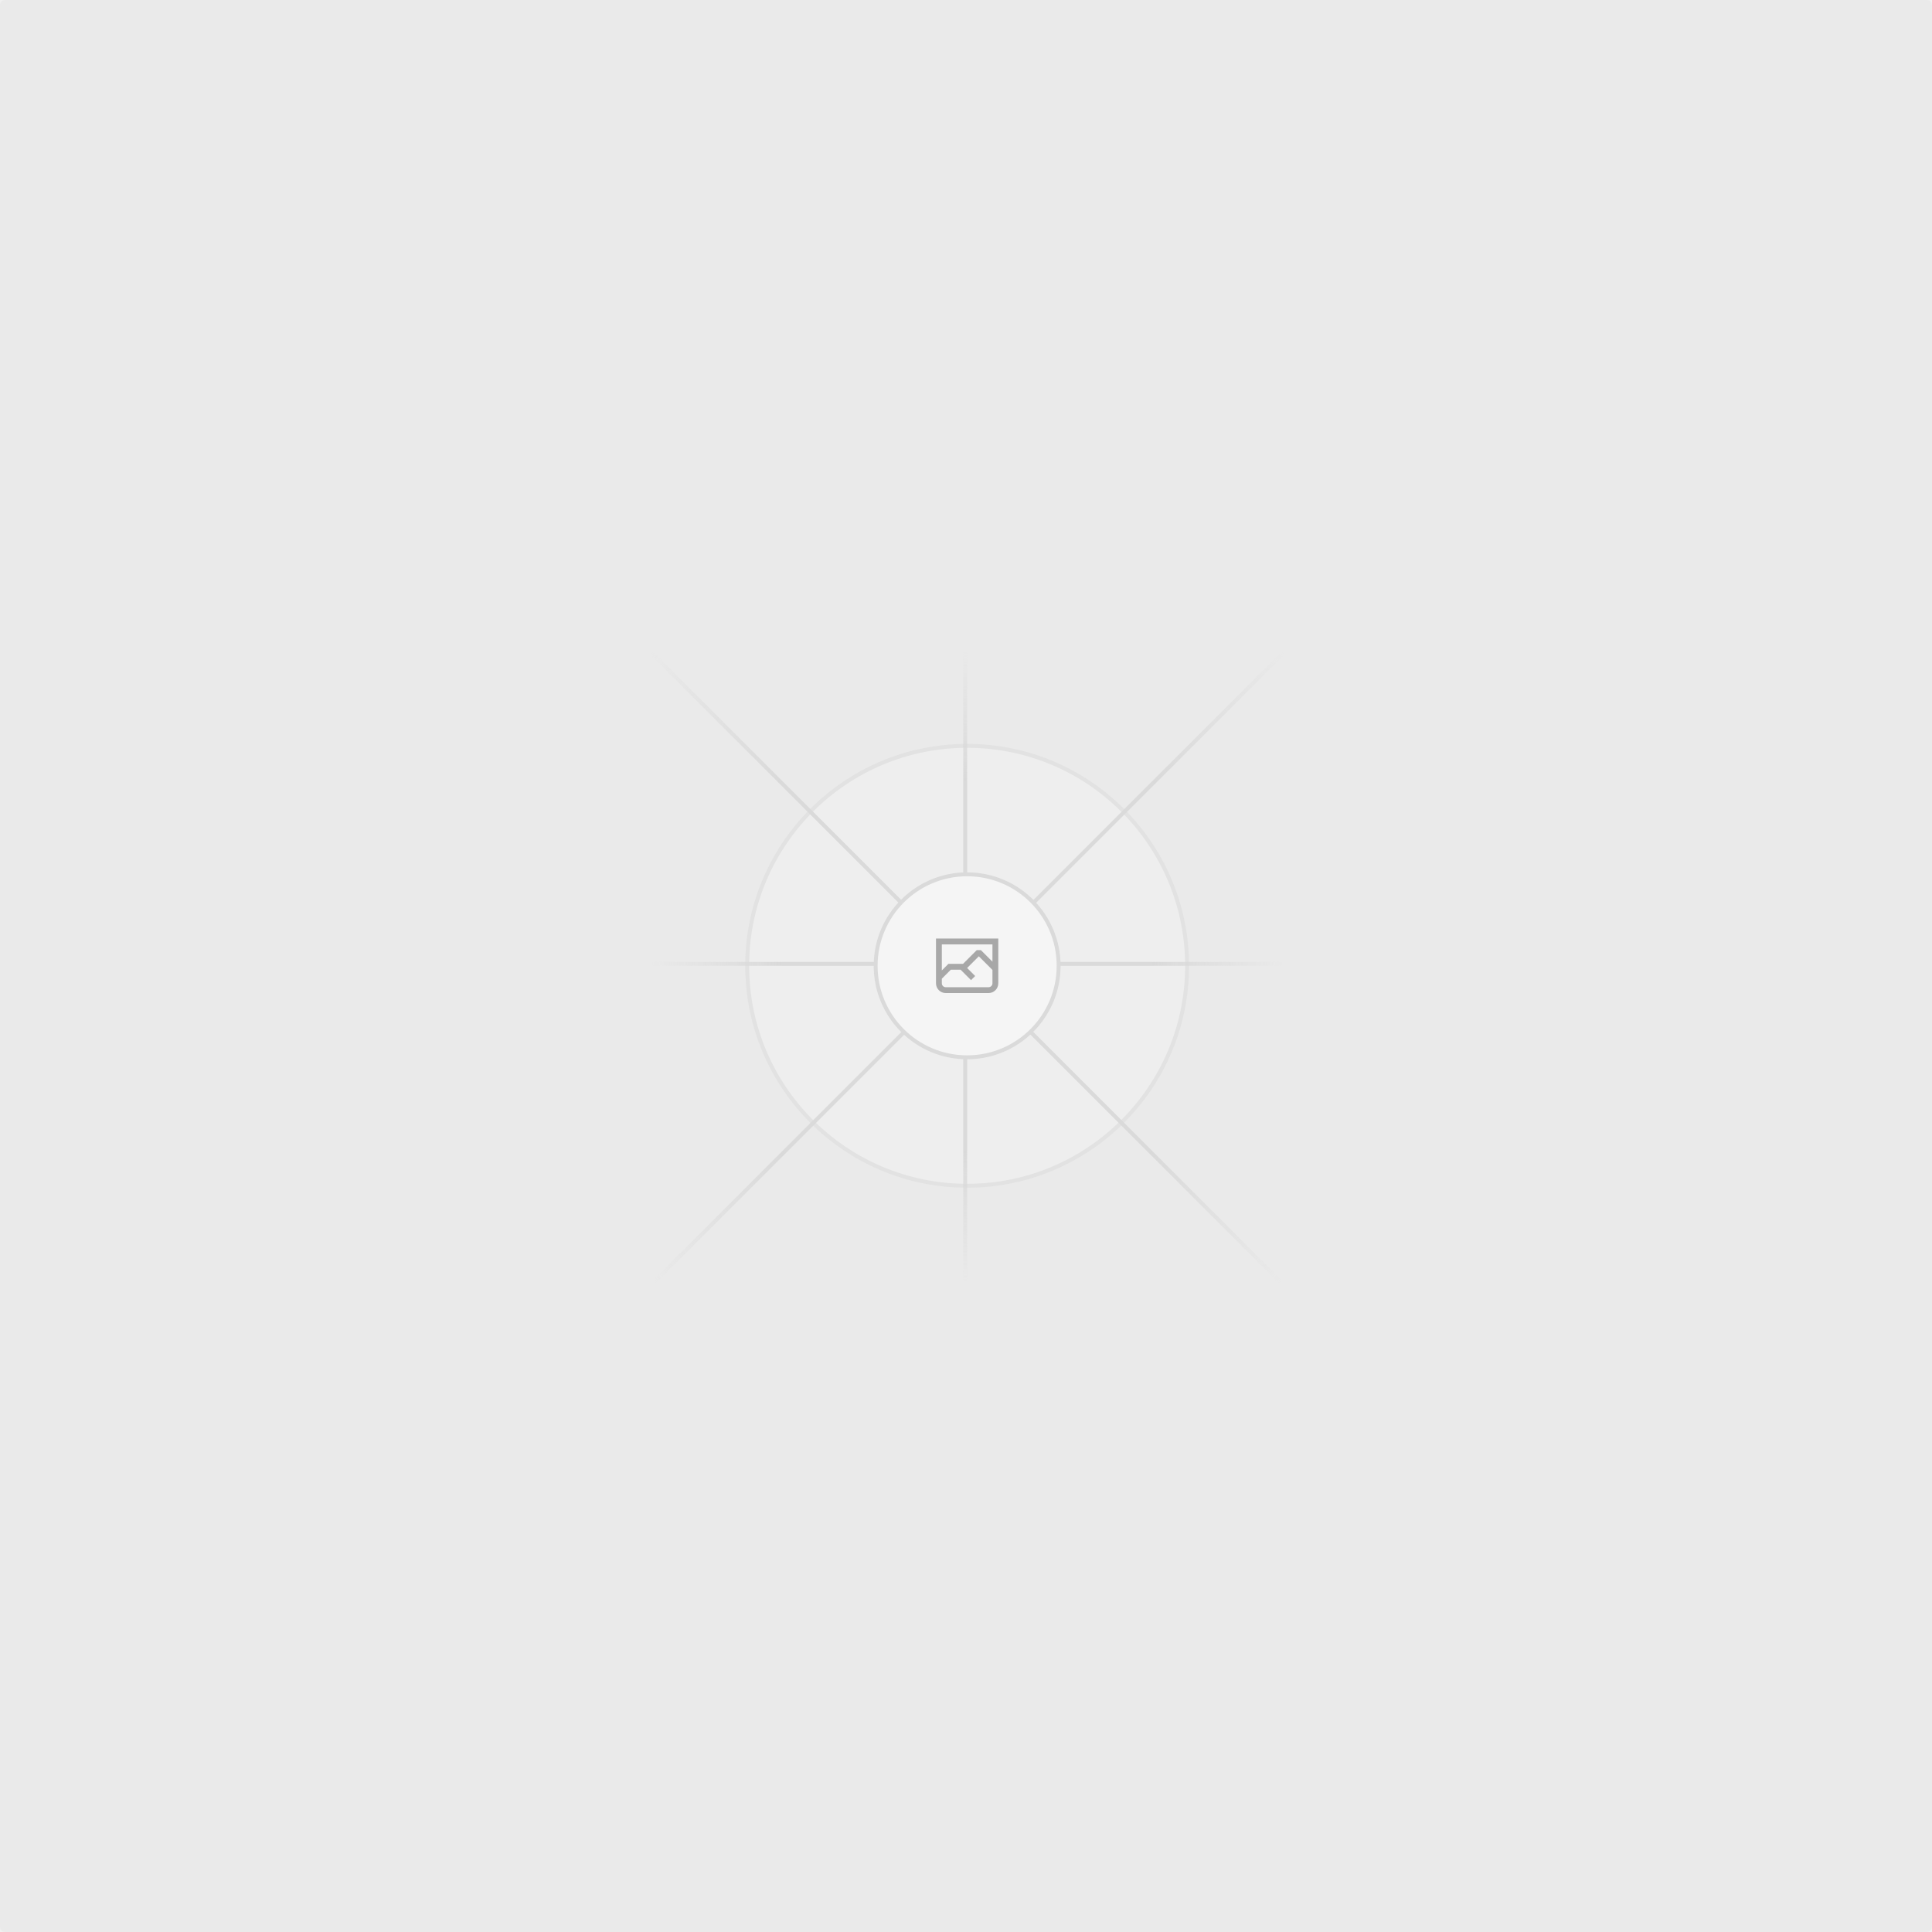
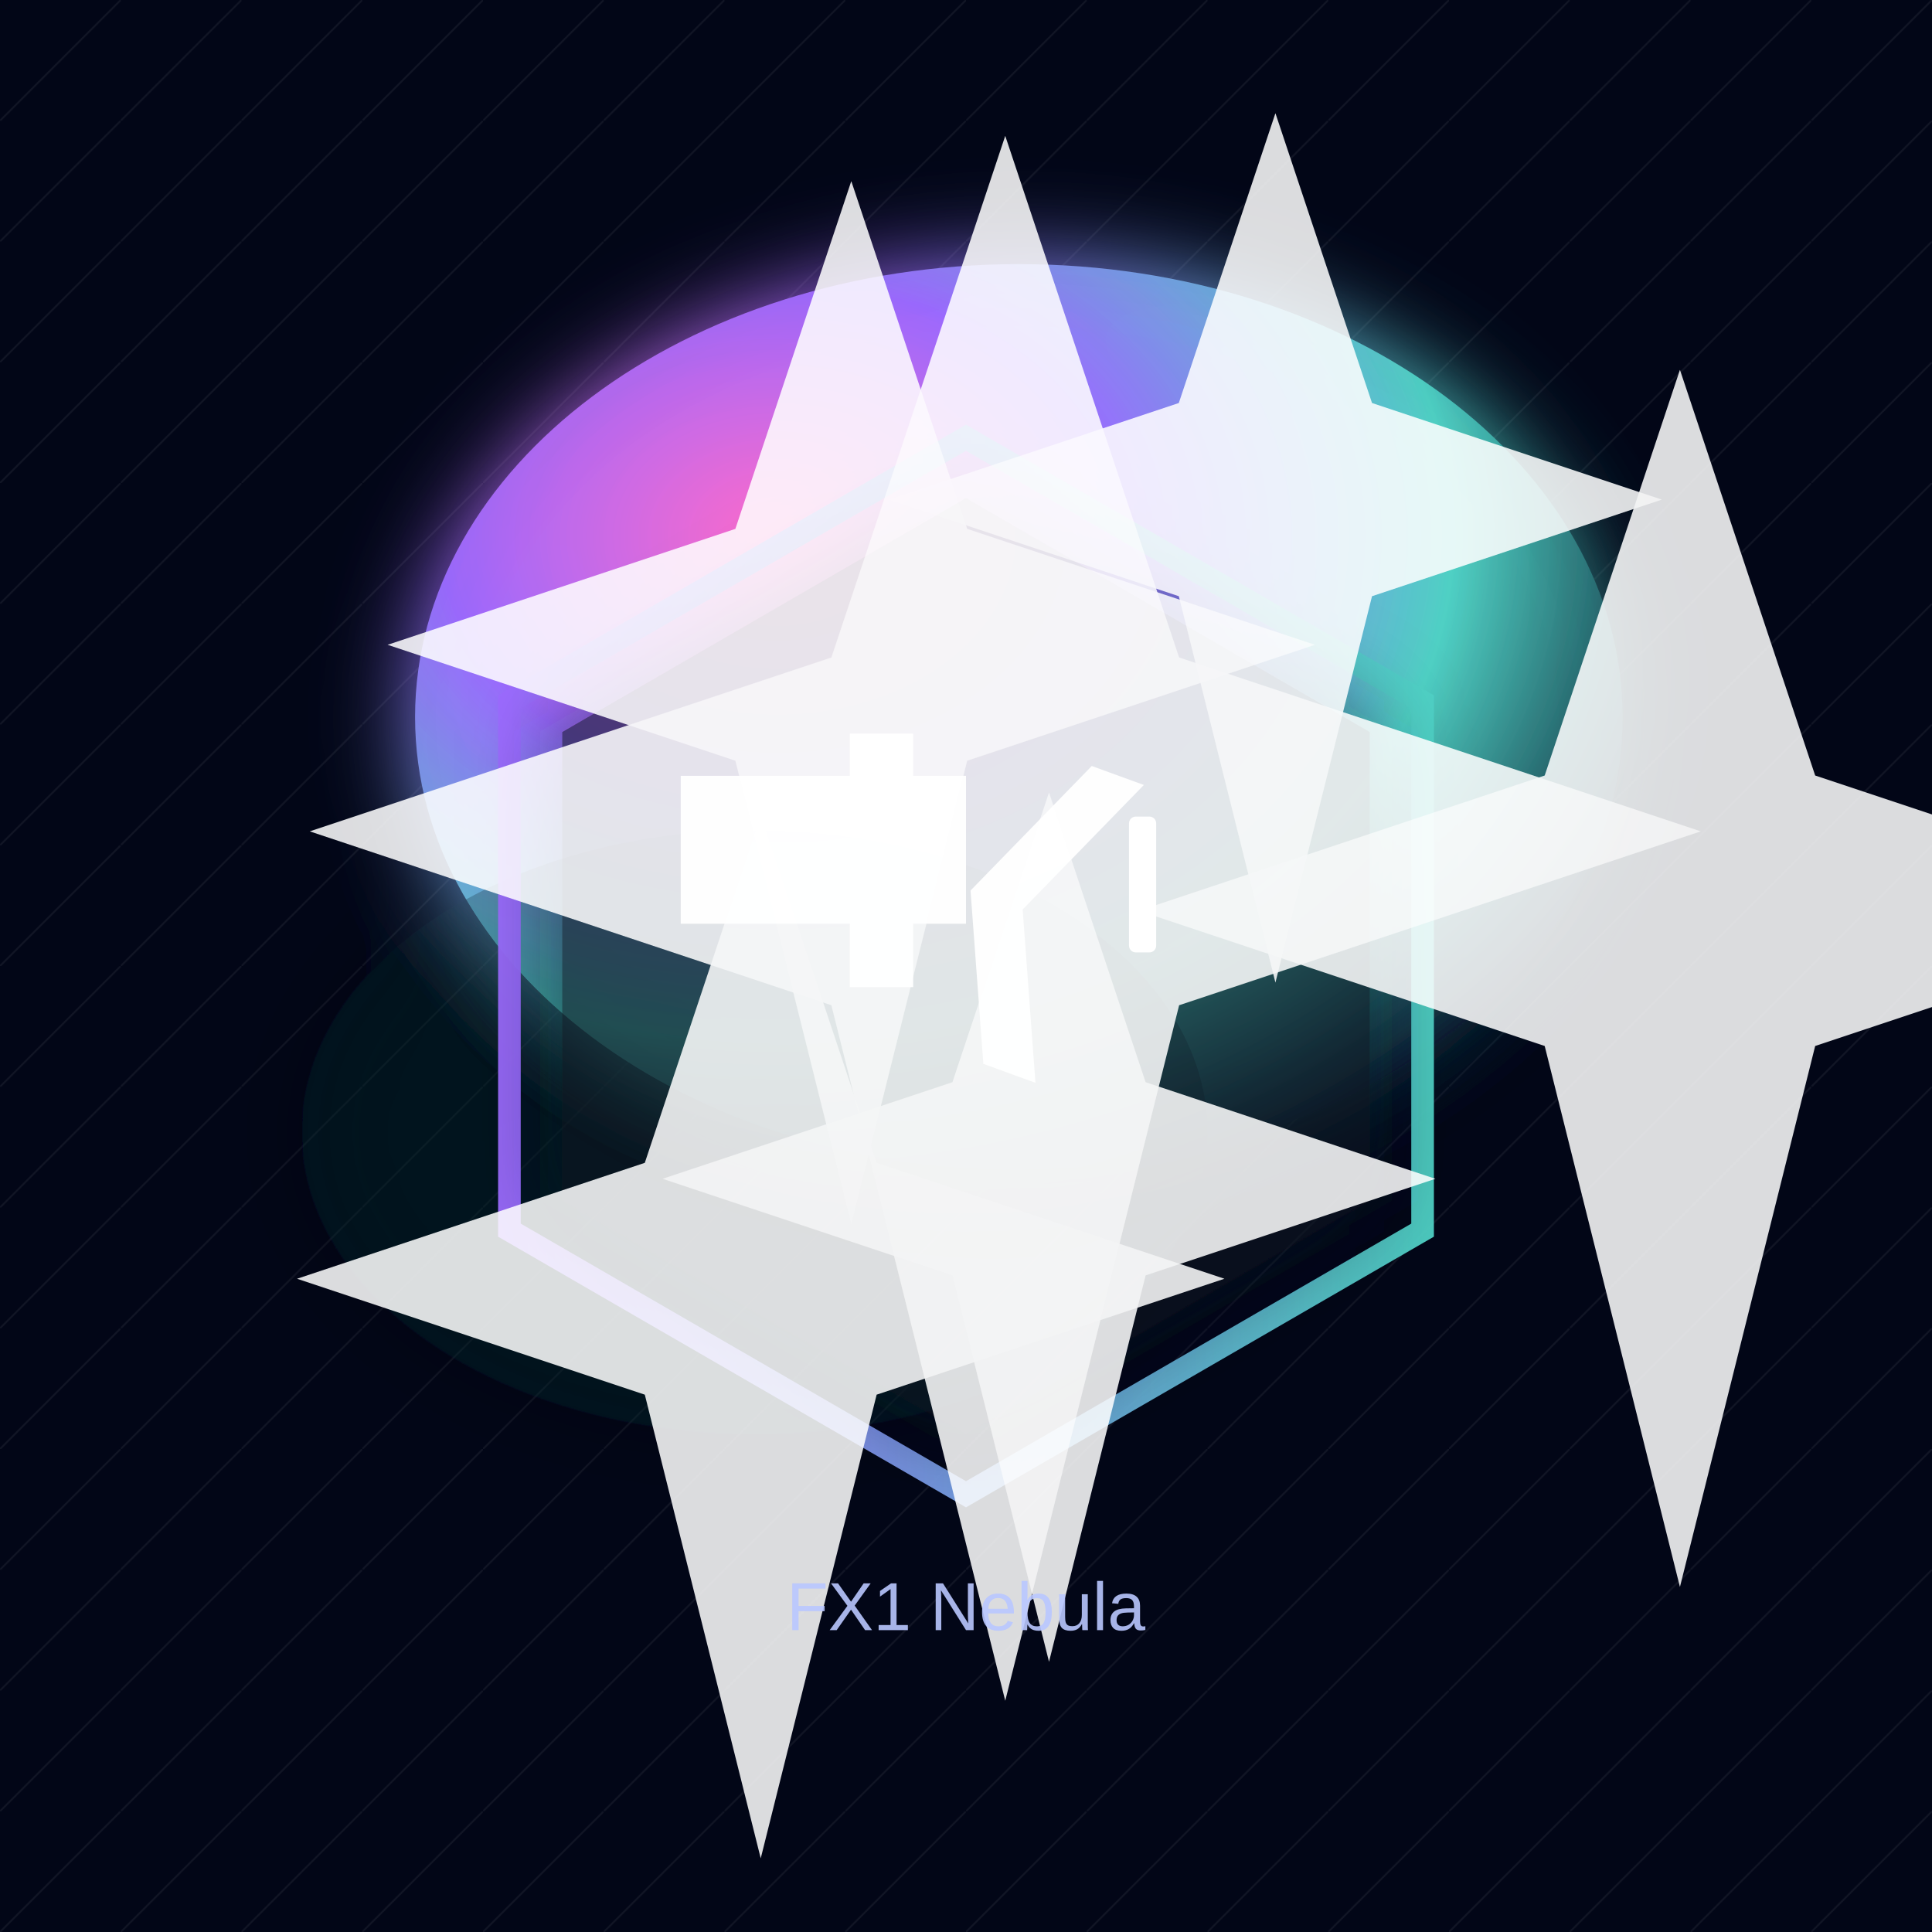
- <svg xmlns="http://www.w3.org/2000/svg" width="1200" height="1200" fill="none">
-   <rect width="1200" height="1200" fill="#EAEAEA" rx="3" />
-   <g opacity=".5">
-     <g opacity=".5">
-       <path fill="#FAFAFA" d="M600.709 736.5c-75.454 0-136.621-61.167-136.621-136.62 0-75.454 61.167-136.621 136.621-136.621 75.453 0 136.62 61.167 136.62 136.621 0 75.453-61.167 136.62-136.62 136.62Z" />
-       <path stroke="#C9C9C9" stroke-width="2.418" d="M600.709 736.5c-75.454 0-136.621-61.167-136.621-136.62 0-75.454 61.167-136.621 136.621-136.621 75.453 0 136.62 61.167 136.62 136.621 0 75.453-61.167 136.62-136.62 136.62Z" />
+ <svg xmlns="http://www.w3.org/2000/svg" viewBox="0 0 512 512" width="512" height="512" role="img" aria-label="FX1 Nebula placeholder">
+   <defs>
+     <radialGradient id="gNebula" cx="30%" cy="30%" r="80%">
+       <stop offset="0%" stop-color="#ff6bcb" />
+       <stop offset="35%" stop-color="#9b6bff" />
+       <stop offset="70%" stop-color="#4fd1c5" />
+       <stop offset="100%" stop-color="#061126" />
+     </radialGradient>
+     <linearGradient id="gRim" x1="0" x2="1">
+       <stop offset="0%" stop-color="#9b6bff" />
+       <stop offset="100%" stop-color="#4fd1c5" />
+     </linearGradient>
+     <filter id="fGlow" x="-50%" y="-50%" width="200%" height="200%">
+       <feGaussianBlur stdDeviation="12" result="b" />
+       <feMerge>
+         <feMergeNode in="b" />
+         <feMergeNode in="SourceGraphic" />
+       </feMerge>
+     </filter>
+     <symbol id="star" viewBox="0 0 10 10">
+       <path d="M5 0 L6 3 L9 4 L6 5 L5 9 L4 5 L1 4 L4 3 Z" fill="#ffffff" opacity="0.9" />
+     </symbol>
+     <filter id="grain">
+       <feTurbulence baseFrequency="0.9" numOctaves="2" stitchTiles="stitch" result="noise" />
+       <feColorMatrix type="saturate" values="0" in="noise" result="n2" />
+       <feBlend in="SourceGraphic" in2="n2" mode="overlay" />
+     </filter>
+   </defs>
+   <rect width="100%" height="100%" fill="#020617" />
+   <g opacity="0.06" transform="translate(0,0)">
+     <defs>
+       <pattern id="grid" width="32" height="32" patternUnits="userSpaceOnUse">
+         <path d="M32 0 L0 32" stroke="#ffffff" stroke-width="0.5" />
+       </pattern>
+     </defs>
+     <rect width="100%" height="100%" fill="url(#grid)" />
+   </g>
+   <g filter="url(#fGlow)" transform="translate(0,0)">
+     <ellipse cx="270" cy="190" rx="160" ry="120" fill="url(#gNebula)" opacity="0.95" />
+     <ellipse cx="200" cy="300" rx="120" ry="80" fill="#0f1724" opacity="0.25" />
+   </g>
+   <g transform="translate(256,256)">
+     <path d="M0 -140 L121 -70 L121 70 L0 140 L-121 70 L-121 -70 Z" fill="none" stroke="url(#gRim)" stroke-width="6" opacity="0.95" />
+     <path d="M0 -124 L107 -62 L107 62 L0 124 L-107 62 L-107 -62 Z" fill="#071324" opacity="0.6" filter="url(#fGlow)" />
+   </g>
+   <g transform="translate(256,256)" fill="#ffffff">
+     <path d="M-54 -36 H-22 V-44 H-10 V-36 H-0 V-8 H-10 V4 H-22 V-8 H-54 Z" fill="#ffffff" opacity="0.95" transform="scale(1.4)" />
+     <g transform="translate(18, -20) scale(1.05)">
+       <path d="M0 0 L18 40 L32 40 L14 0 L32 -40 L18 -40 L0 0 Z" transform="translate(-16,0) rotate(20)" fill="#ffffff" opacity="0.95" />
    </g>
-     <path stroke="url(#a)" stroke-width="2.418" d="M0-1.209h553.581" transform="scale(1 -1) rotate(45 1163.11 91.165)" />
-     <path stroke="url(#b)" stroke-width="2.418" d="M404.846 598.671h391.726" />
-     <path stroke="url(#c)" stroke-width="2.418" d="M599.5 795.742V404.017" />
-     <path stroke="url(#d)" stroke-width="2.418" d="m795.717 796.597-391.441-391.44" />
-     <path fill="#fff" d="M600.709 656.704c-31.384 0-56.825-25.441-56.825-56.824 0-31.384 25.441-56.825 56.825-56.825 31.383 0 56.824 25.441 56.824 56.825 0 31.383-25.441 56.824-56.824 56.824Z" />
-     <g clip-path="url(#e)">
-       <path fill="#666" fill-rule="evenodd" d="M616.426 586.58h-31.434v16.176l3.553-3.554.531-.531h9.068l.074-.074 8.463-8.463h2.565l7.18 7.181V586.58Zm-15.715 14.654 3.698 3.699 1.283 1.282-2.565 2.565-1.282-1.283-5.2-5.199h-6.066l-5.514 5.514-.073.073v2.876a2.418 2.418 0 0 0 2.418 2.418h26.598a2.418 2.418 0 0 0 2.418-2.418v-8.317l-8.463-8.463-7.181 7.181-.071.072Zm-19.347 5.442v4.085a6.045 6.045 0 0 0 6.046 6.045h26.598a6.044 6.044 0 0 0 6.045-6.045v-7.108l1.356-1.355-1.282-1.283-.074-.073v-17.989h-38.689v23.43l-.146.146.146.147Z" clip-rule="evenodd" />
-     </g>
-     <path stroke="#C9C9C9" stroke-width="2.418" d="M600.709 656.704c-31.384 0-56.825-25.441-56.825-56.824 0-31.384 25.441-56.825 56.825-56.825 31.383 0 56.824 25.441 56.824 56.825 0 31.383-25.441 56.824-56.824 56.824Z" />
+     <rect x="48" y="-44" width="8" height="40" rx="2" fill="#ffffff" transform="scale(0.9)" />
  </g>
-   <defs>
-     <linearGradient id="a" x1="554.061" x2="-.48" y1=".083" y2=".087" gradientUnits="userSpaceOnUse">
-       <stop stop-color="#C9C9C9" stop-opacity="0" />
-       <stop offset=".208" stop-color="#C9C9C9" />
-       <stop offset=".792" stop-color="#C9C9C9" />
-       <stop offset="1" stop-color="#C9C9C9" stop-opacity="0" />
-     </linearGradient>
-     <linearGradient id="b" x1="796.912" x2="404.507" y1="599.963" y2="599.965" gradientUnits="userSpaceOnUse">
-       <stop stop-color="#C9C9C9" stop-opacity="0" />
-       <stop offset=".208" stop-color="#C9C9C9" />
-       <stop offset=".792" stop-color="#C9C9C9" />
-       <stop offset="1" stop-color="#C9C9C9" stop-opacity="0" />
-     </linearGradient>
-     <linearGradient id="c" x1="600.792" x2="600.794" y1="403.677" y2="796.082" gradientUnits="userSpaceOnUse">
-       <stop stop-color="#C9C9C9" stop-opacity="0" />
-       <stop offset=".208" stop-color="#C9C9C9" />
-       <stop offset=".792" stop-color="#C9C9C9" />
-       <stop offset="1" stop-color="#C9C9C9" stop-opacity="0" />
-     </linearGradient>
-     <linearGradient id="d" x1="404.85" x2="796.972" y1="403.903" y2="796.02" gradientUnits="userSpaceOnUse">
-       <stop stop-color="#C9C9C9" stop-opacity="0" />
-       <stop offset=".208" stop-color="#C9C9C9" />
-       <stop offset=".792" stop-color="#C9C9C9" />
-       <stop offset="1" stop-color="#C9C9C9" stop-opacity="0" />
-     </linearGradient>
-     <clipPath id="e">
-       <path fill="#fff" d="M581.364 580.535h38.689v38.689h-38.689z" />
-     </clipPath>
-   </defs>
+   <g opacity="0.95">
+     <use href="#star" x="40" y="40" transform="scale(0.9)" />
+     <use href="#star" x="120" y="80" transform="scale(0.6)" />
+     <use href="#star" x="420" y="60" transform="scale(0.5)" />
+     <use href="#star" x="380" y="140" transform="scale(0.7)" />
+     <use href="#star" x="300" y="420" transform="scale(0.5)" />
+     <use href="#star" x="80" y="360" transform="scale(0.6)" />
+   </g>
+   <g transform="translate(256,432)" text-anchor="middle" font-family="Arial, Helvetica, sans-serif">
+     <text font-size="18" fill="#b9c6ff" opacity="0.9">FX1 Nebula</text>
+   </g>
</svg>
